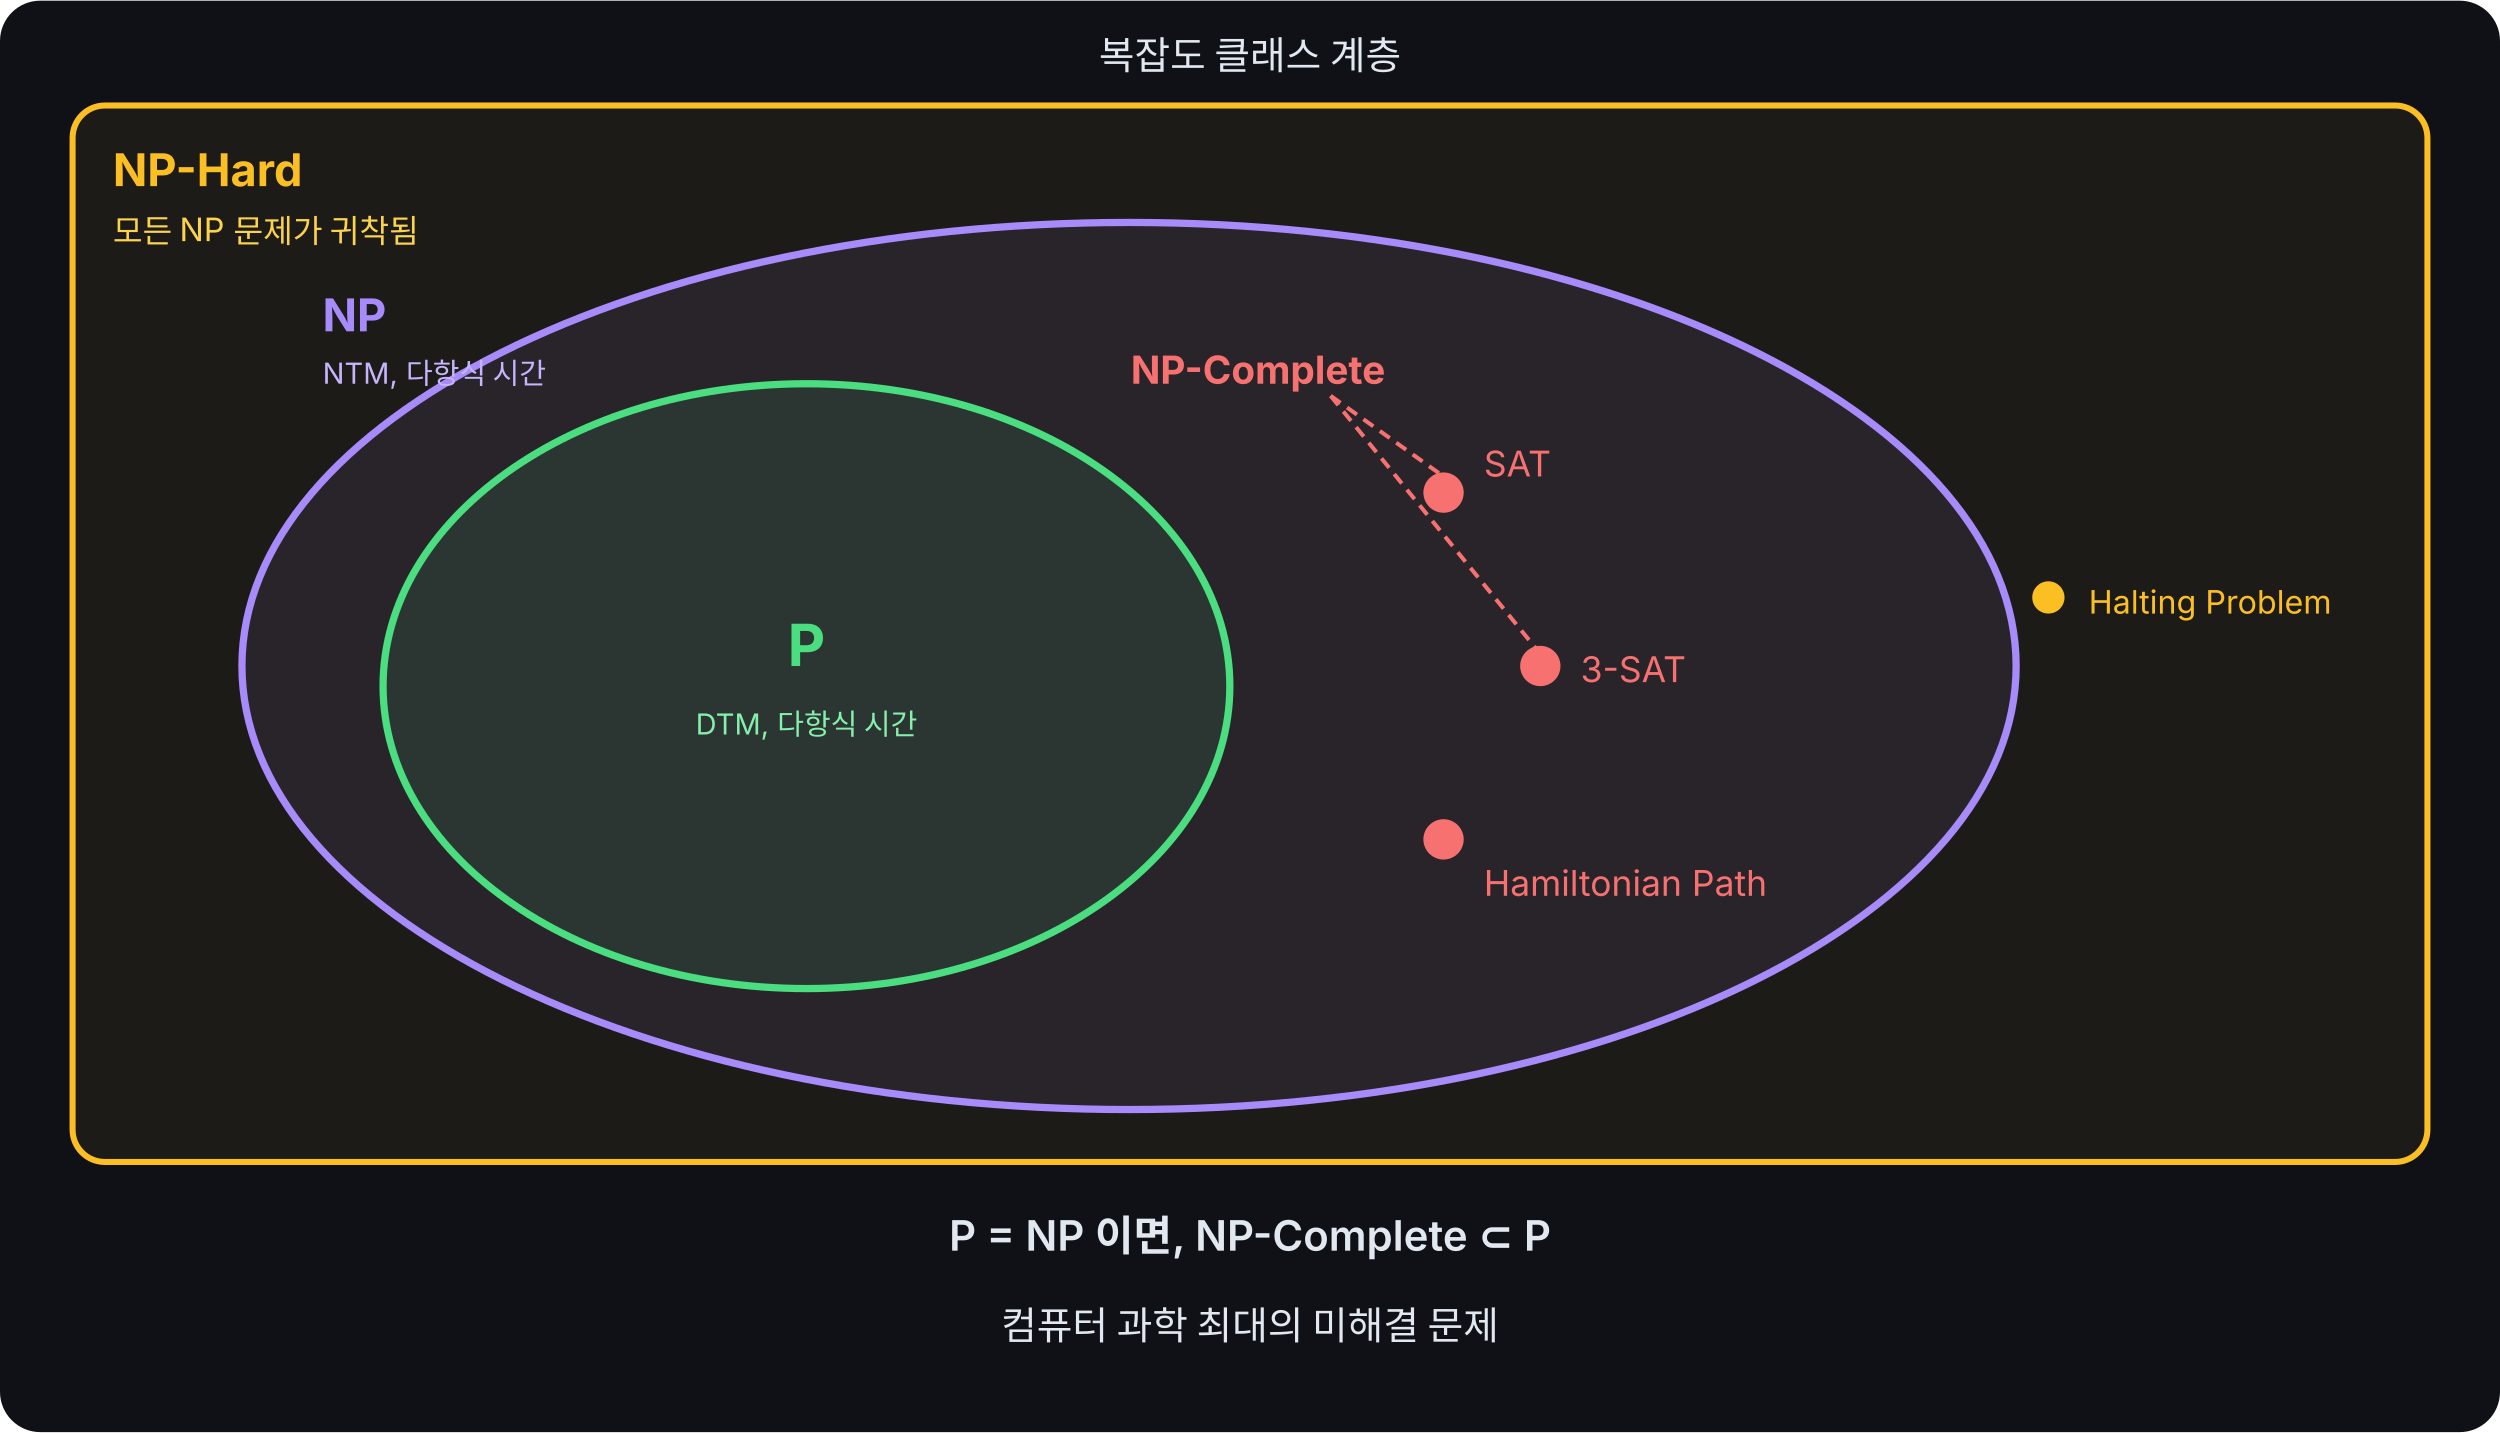
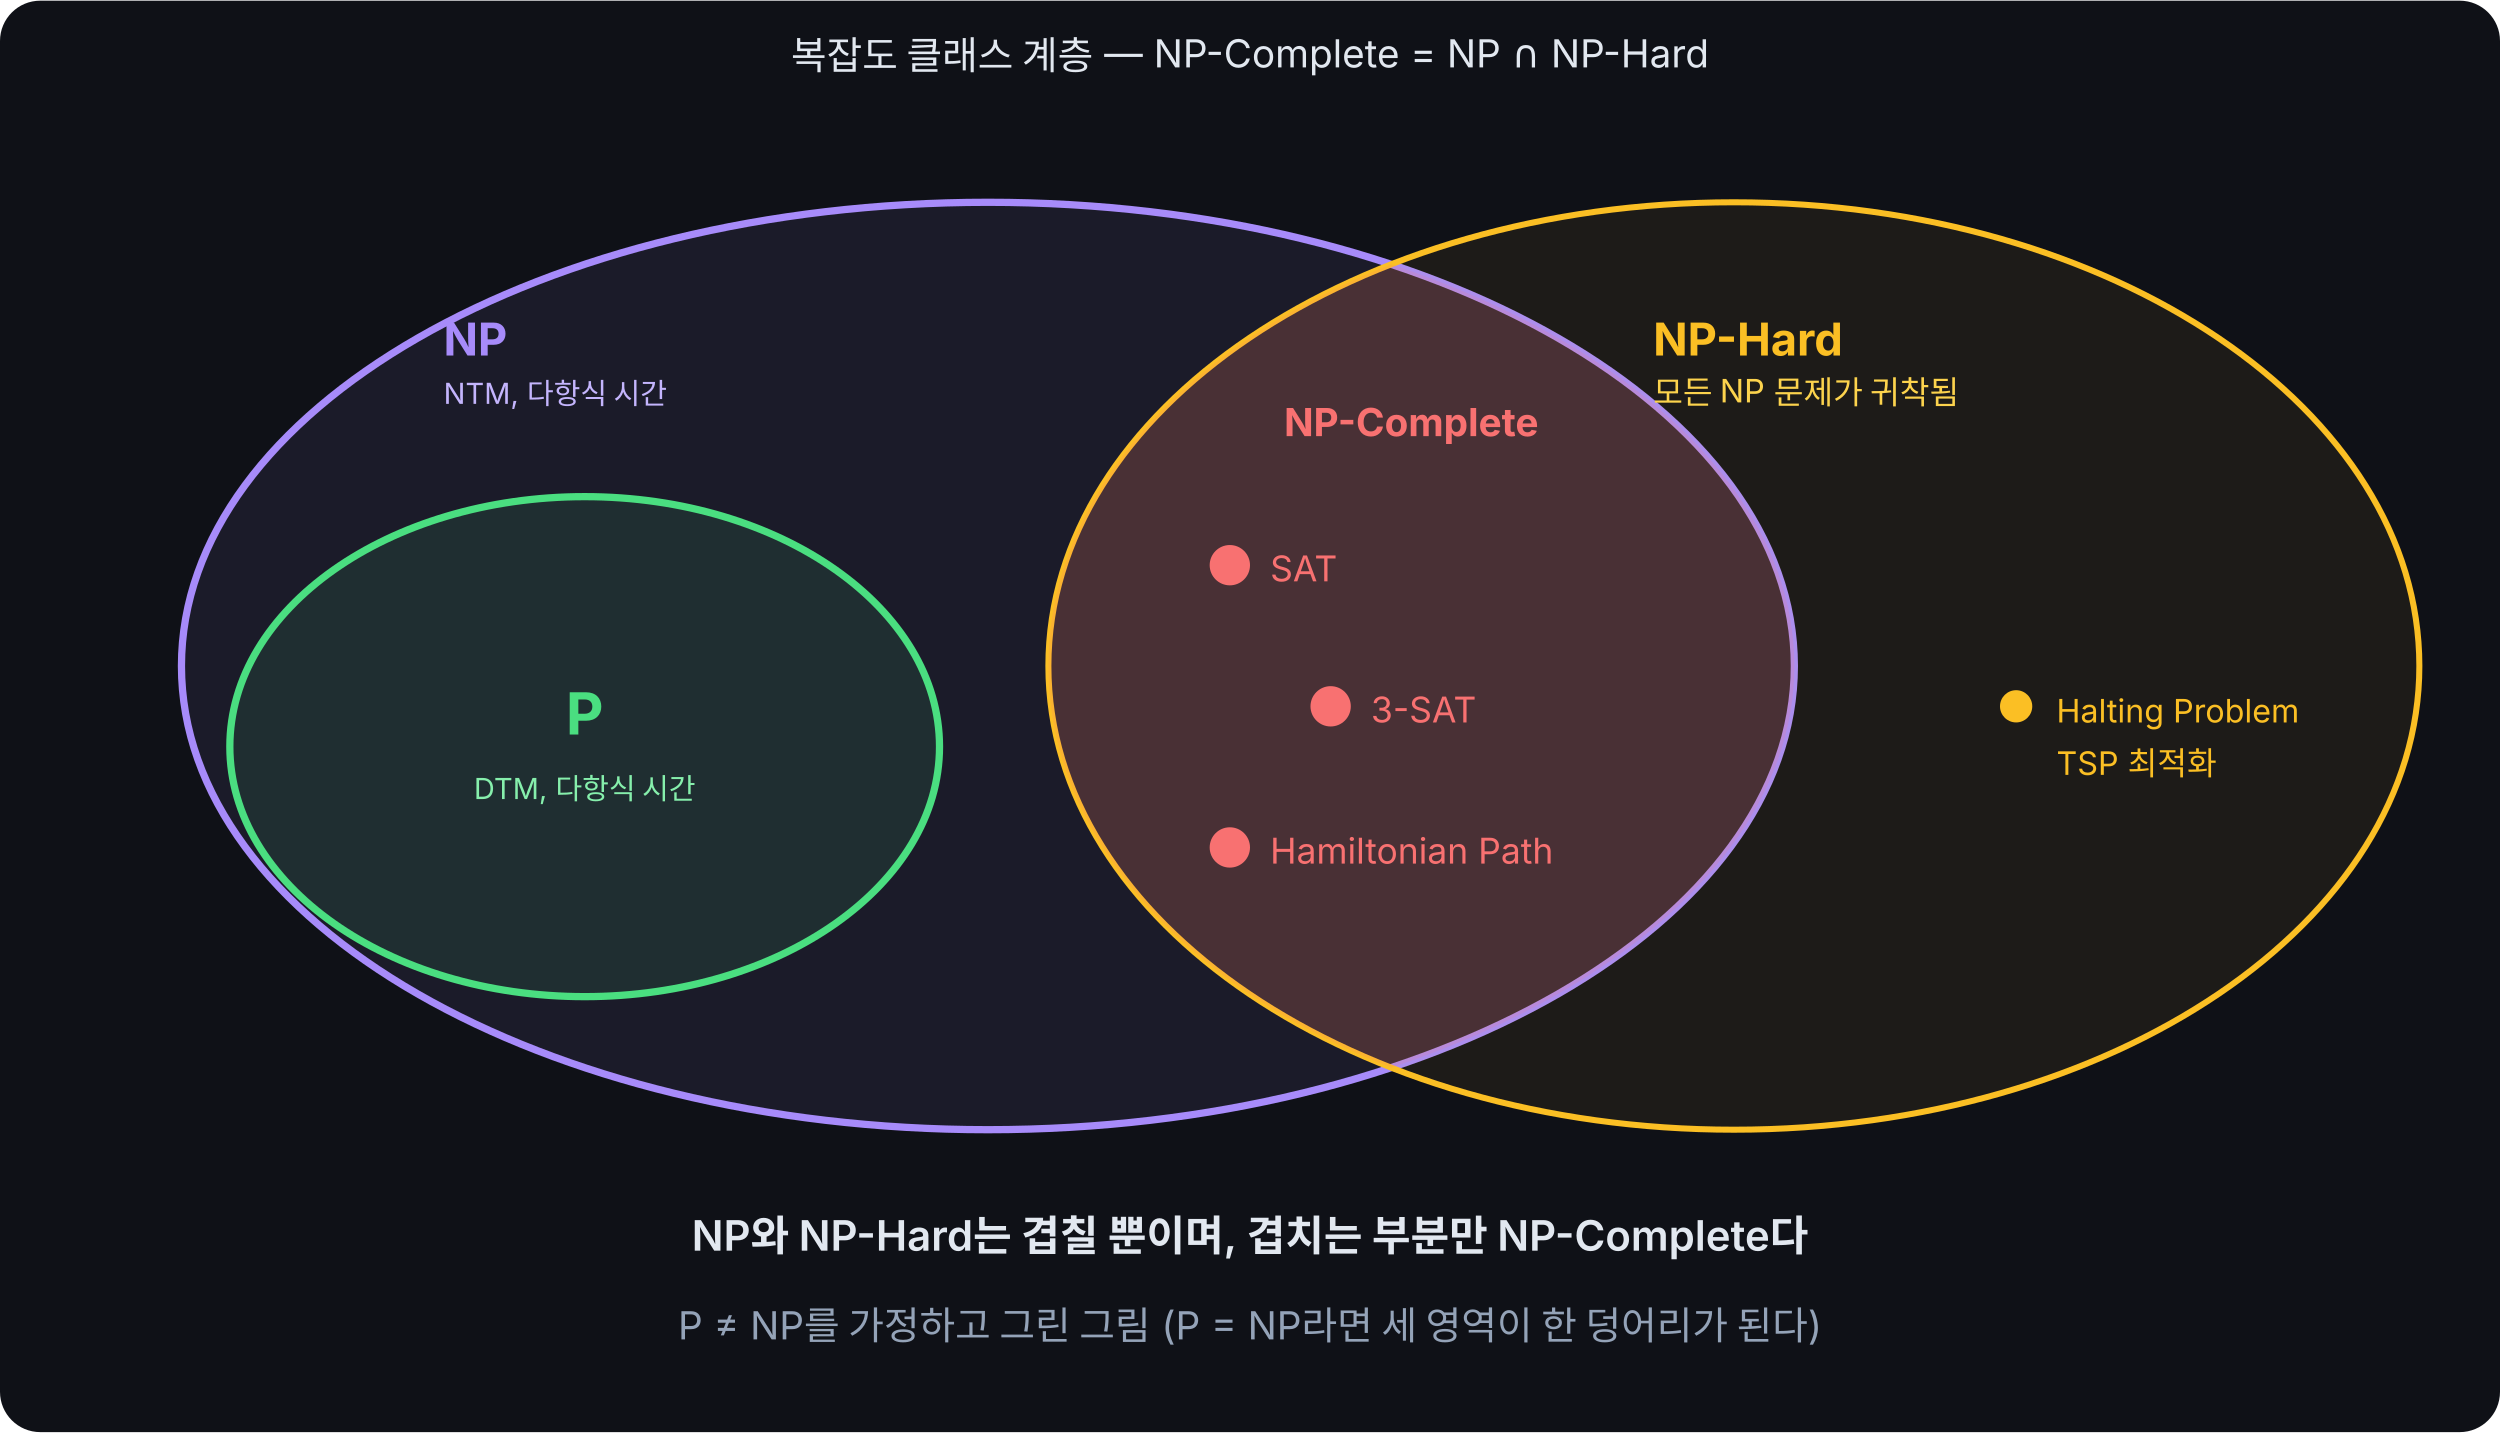
<svg xmlns="http://www.w3.org/2000/svg" viewBox="0 0 620 355" width="930" height="533">
  <rect width="620" height="355" fill="#0f1117" rx="10" />
-   <text x="310" y="17" text-anchor="middle" font-family="system-ui,-apple-system,sans-serif" font-size="9.6" fill="#e2e8f0">복잡도 클래스 계층</text>
-   <rect x="18" y="26" width="584" height="262" rx="8" fill="rgba(251,191,36,0.06)" stroke="#fbbf24" stroke-width="1.5" />
-   <text x="28" y="46" font-family="system-ui,-apple-system,sans-serif" font-size="11.2" font-weight="700" fill="#fbbf24">NP-Hard</text>
-   <text x="28" y="60" font-family="system-ui,-apple-system,sans-serif" font-size="8" fill="#fcd34d">모든 NP 문제가 귀착됨</text>
-   <ellipse cx="280" cy="165" rx="220" ry="110" fill="rgba(167,139,250,0.08)" stroke="#a78bfa" stroke-width="1.8" />
-   <text x="80" y="82" font-family="system-ui,-apple-system,sans-serif" font-size="11.2" font-weight="700" fill="#a78bfa">NP</text>
-   <text x="80" y="95" font-family="system-ui,-apple-system,sans-serif" font-size="7.2" fill="#c4b5fd">NTM, 다항식 시간</text>
-   <ellipse cx="200" cy="170" rx="105" ry="75" fill="rgba(74,222,128,0.1)" stroke="#4ade80" stroke-width="1.8" />
-   <text x="200" y="165" text-anchor="middle" font-family="system-ui,-apple-system,sans-serif" font-size="14.4" font-weight="700" fill="#4ade80">P</text>
-   <text x="200" y="182" text-anchor="middle" font-family="system-ui,-apple-system,sans-serif" font-size="7.2" fill="#86efac">DTM, 다항식 시간</text>
-   <circle cx="358" cy="122" r="5" fill="#f87171" />
-   <circle cx="382" cy="165" r="5" fill="#f87171" />
-   <circle cx="358" cy="208" r="5" fill="#f87171" />
-   <text x="368" y="118" font-family="system-ui,-apple-system,sans-serif" font-size="8.8" fill="#f87171">SAT</text>
-   <text x="392" y="169" font-family="system-ui,-apple-system,sans-serif" font-size="8.8" fill="#f87171">3-SAT</text>
-   <text x="368" y="222" font-family="system-ui,-apple-system,sans-serif" font-size="8.8" fill="#f87171">Hamiltonian Path</text>
-   <text x="312" y="95" text-anchor="middle" font-family="system-ui,-apple-system,sans-serif" font-size="9.6" font-weight="700" fill="#f87171">NP-Complete</text>
-   <line x1="330" y1="98" x2="358" y2="118" stroke="#f87171" stroke-width="1" stroke-dasharray="3,2" />
-   <line x1="330" y1="98" x2="382" y2="162" stroke="#f87171" stroke-width="1" stroke-dasharray="3,2" />
-   <circle cx="508" cy="148" r="4" fill="#fbbf24" />
-   <text x="518" y="152" font-family="system-ui,-apple-system,sans-serif" font-size="8" fill="#fbbf24">Halting Problem</text>
-   <text x="310" y="310" text-anchor="middle" font-family="system-ui,-apple-system,sans-serif" font-size="10.4" font-weight="600" fill="#e2e8f0">P = NP 이면, NP-Complete ⊂ P</text>
-   <text x="310" y="332" text-anchor="middle" font-family="system-ui,-apple-system,sans-serif" font-size="9.6" fill="#e2e8f0">컴퓨터 과학 최대의 미해결 문제</text>
+   <text x="310" y="17" text-anchor="middle" font-family="system-ui,-apple-system,sans-serif" font-size="9.6" fill="#e2e8f0">복잡도 클래스 계층 — NP-Complete = NP ∩ NP-Hard</text>
+   <defs>
+     <clipPath id="clip-np">
+       <ellipse cx="245" cy="165" rx="200" ry="115" />
+     </clipPath>
+   </defs>
+   <ellipse cx="245" cy="165" rx="200" ry="115" fill="rgba(167,139,250,0.08)" stroke="#a78bfa" stroke-width="1.8" />
+   <ellipse cx="430" cy="165" rx="170" ry="115" fill="rgba(251,191,36,0.06)" stroke="#fbbf24" stroke-width="1.5" />
+   <ellipse cx="430" cy="165" rx="170" ry="115" fill="rgba(248,113,113,0.16)" clip-path="url(#clip-np)" />
+   <ellipse cx="145" cy="185" rx="88" ry="62" fill="rgba(74,222,128,0.1)" stroke="#4ade80" stroke-width="1.8" />
+   <text x="145" y="182" text-anchor="middle" font-family="system-ui,-apple-system,sans-serif" font-size="14.4" font-weight="700" fill="#4ade80">P</text>
+   <text x="145" y="198" text-anchor="middle" font-family="system-ui,-apple-system,sans-serif" font-size="7.2" fill="#86efac">DTM, 다항식 시간</text>
+   <text x="110" y="88" font-family="system-ui,-apple-system,sans-serif" font-size="11.2" font-weight="700" fill="#a78bfa">NP</text>
+   <text x="110" y="100" font-family="system-ui,-apple-system,sans-serif" font-size="7.2" fill="#c4b5fd">NTM, 다항식 시간</text>
+   <text x="410" y="88" font-family="system-ui,-apple-system,sans-serif" font-size="11.2" font-weight="700" fill="#fbbf24">NP-Hard</text>
+   <text x="410" y="100" font-family="system-ui,-apple-system,sans-serif" font-size="8" fill="#fcd34d">모든 NP 문제가 귀착됨</text>
+   <text x="350" y="108" text-anchor="middle" font-family="system-ui,-apple-system,sans-serif" font-size="9.6" font-weight="700" fill="#f87171">NP-Complete</text>
+   <circle cx="305" cy="140" r="5" fill="#f87171" />
+   <text x="315" y="144" font-family="system-ui,-apple-system,sans-serif" font-size="8.8" fill="#f87171">SAT</text>
+   <circle cx="330" cy="175" r="5" fill="#f87171" />
+   <text x="340" y="179" font-family="system-ui,-apple-system,sans-serif" font-size="8.8" fill="#f87171">3-SAT</text>
+   <circle cx="305" cy="210" r="5" fill="#f87171" />
+   <text x="315" y="214" font-family="system-ui,-apple-system,sans-serif" font-size="8.8" fill="#f87171">Hamiltonian Path</text>
+   <circle cx="500" cy="175" r="4" fill="#fbbf24" />
+   <text x="510" y="179" font-family="system-ui,-apple-system,sans-serif" font-size="8" fill="#fbbf24">Halting Problem</text>
+   <text x="510" y="192" font-family="system-ui,-apple-system,sans-serif" font-size="8" fill="#fbbf24">TSP 최적화</text>
+   <text x="310" y="310" text-anchor="middle" font-family="system-ui,-apple-system,sans-serif" font-size="10.4" font-weight="600" fill="#e2e8f0">NP와 NP-Hard는 겹칠 뿐이며, 겹치는 부분만 NP-Complete다</text>
+   <text x="310" y="332" text-anchor="middle" font-family="system-ui,-apple-system,sans-serif" font-size="9.6" fill="#94a3b8">P ≠ NP를 가정하고 그린 그림 (P = NP라면 세 영역이 한 덩어리가 된다)</text>
</svg>
